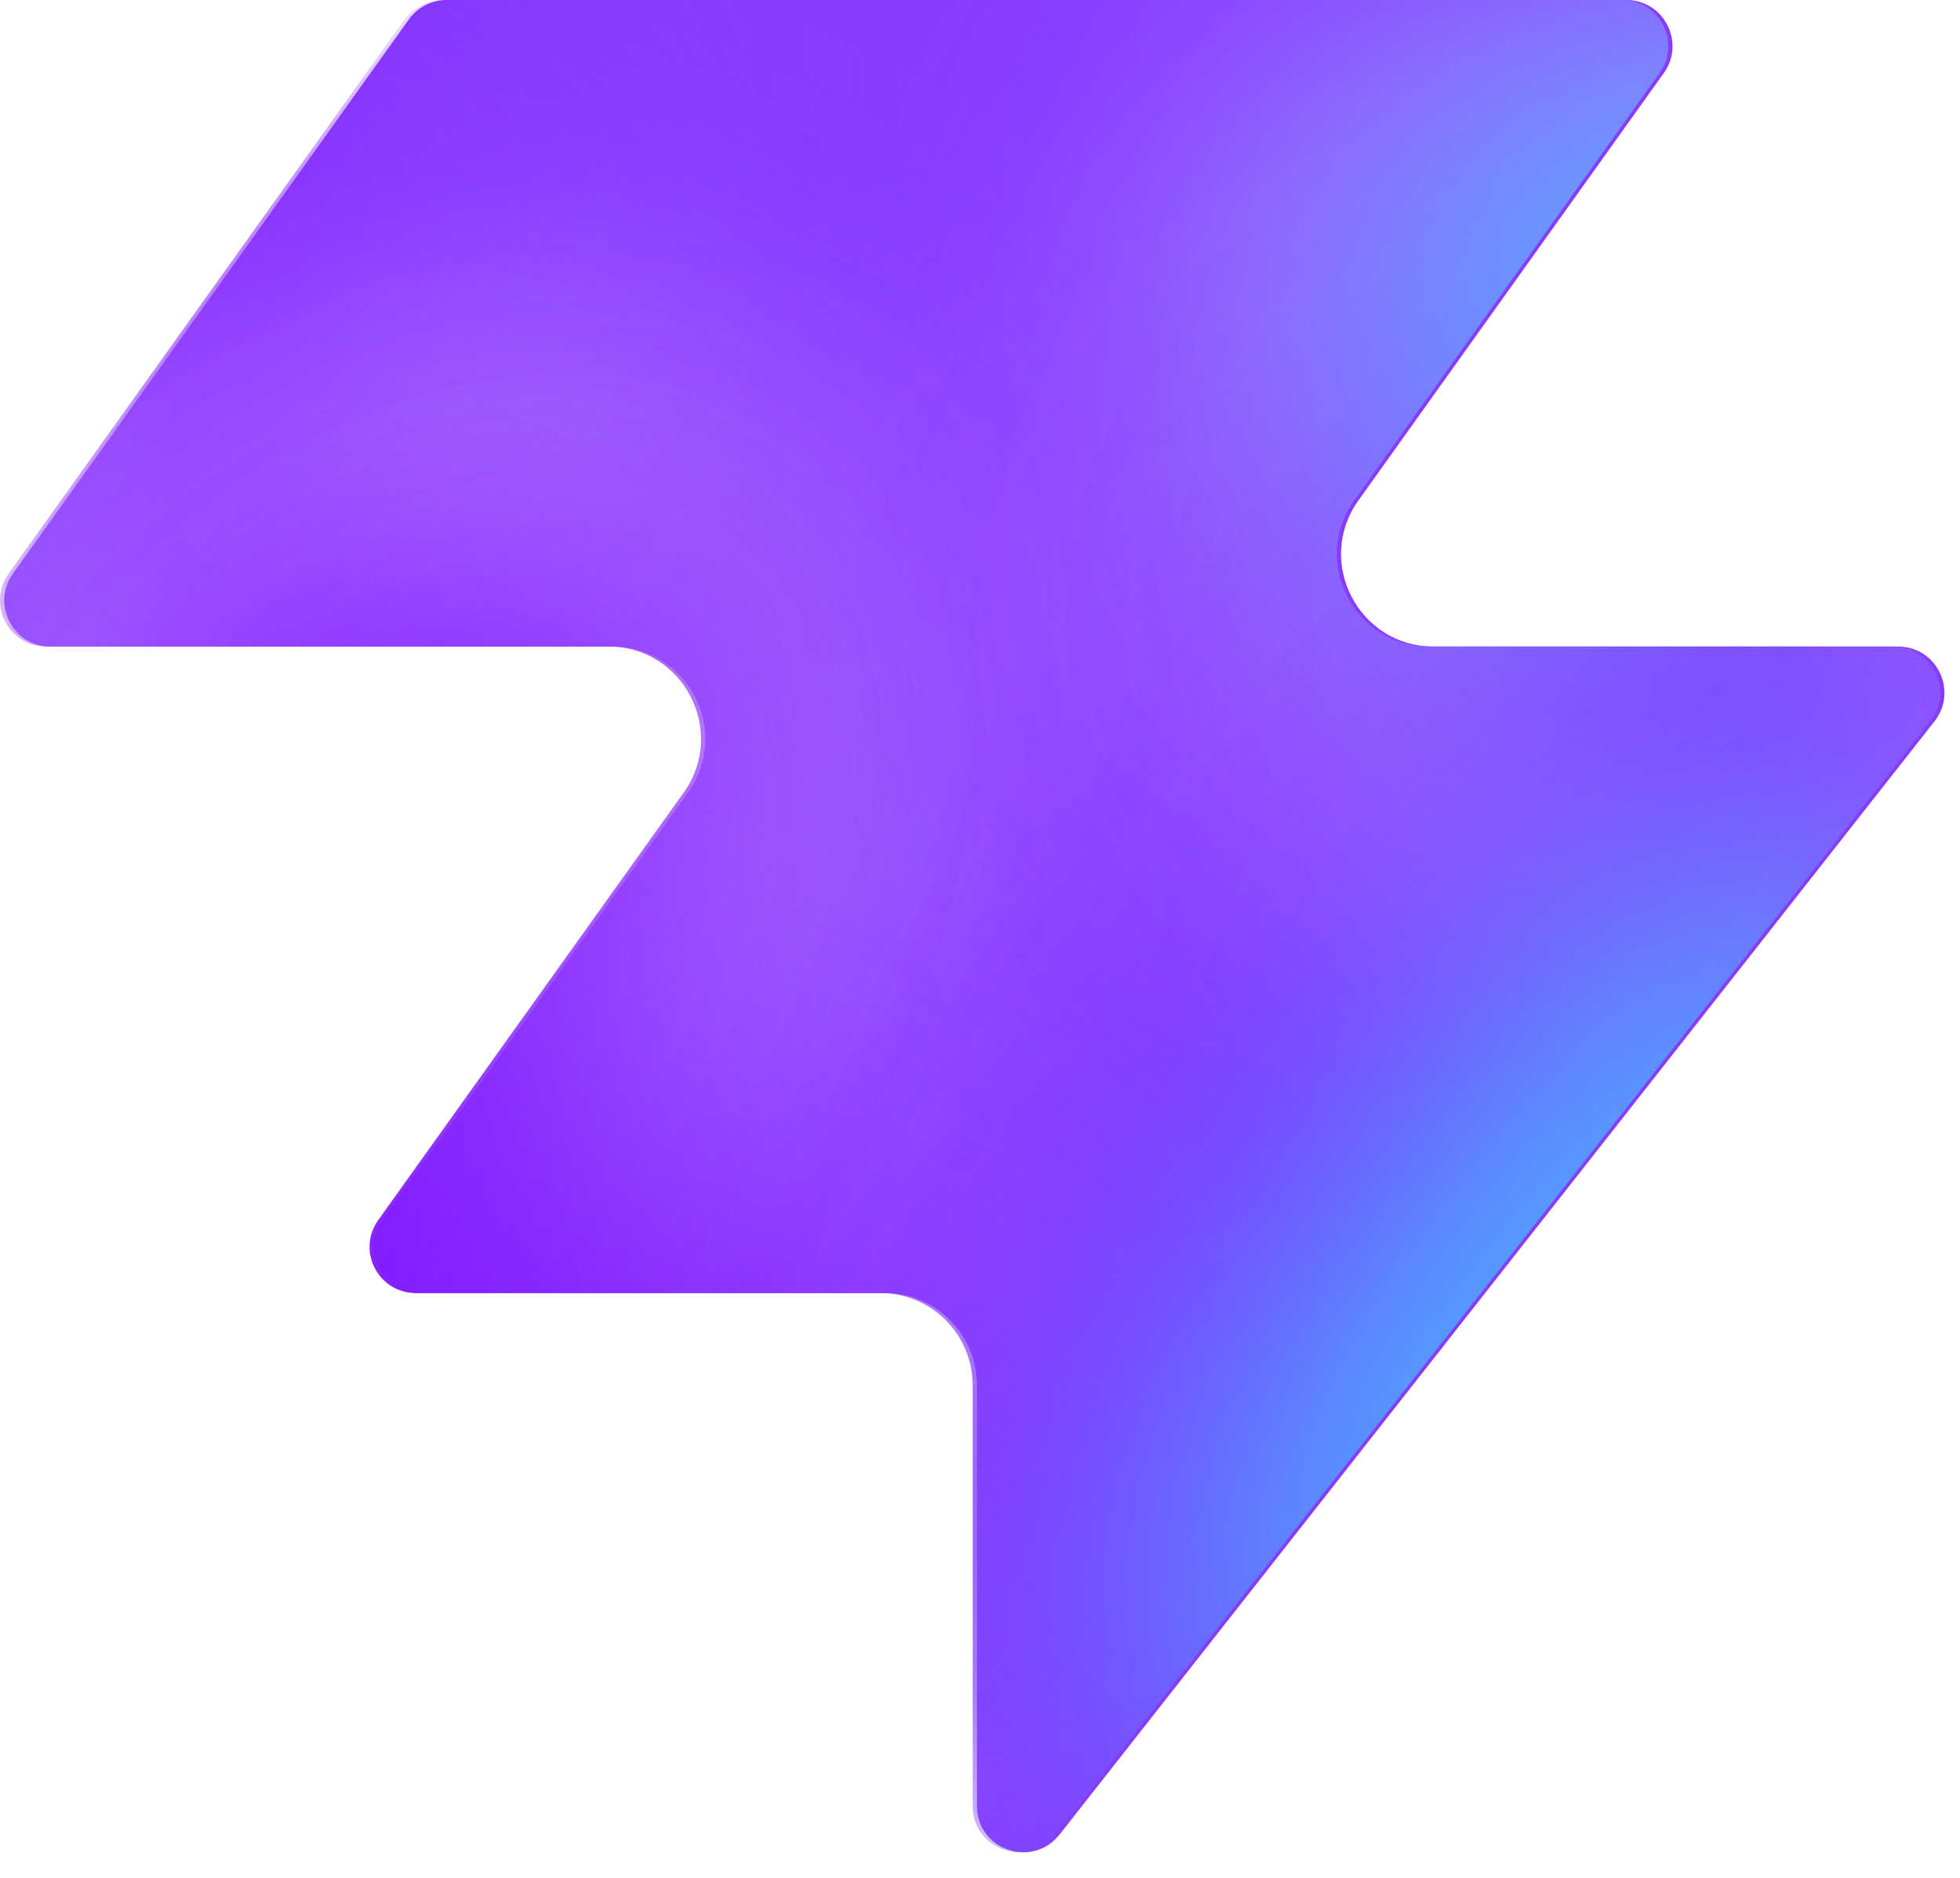
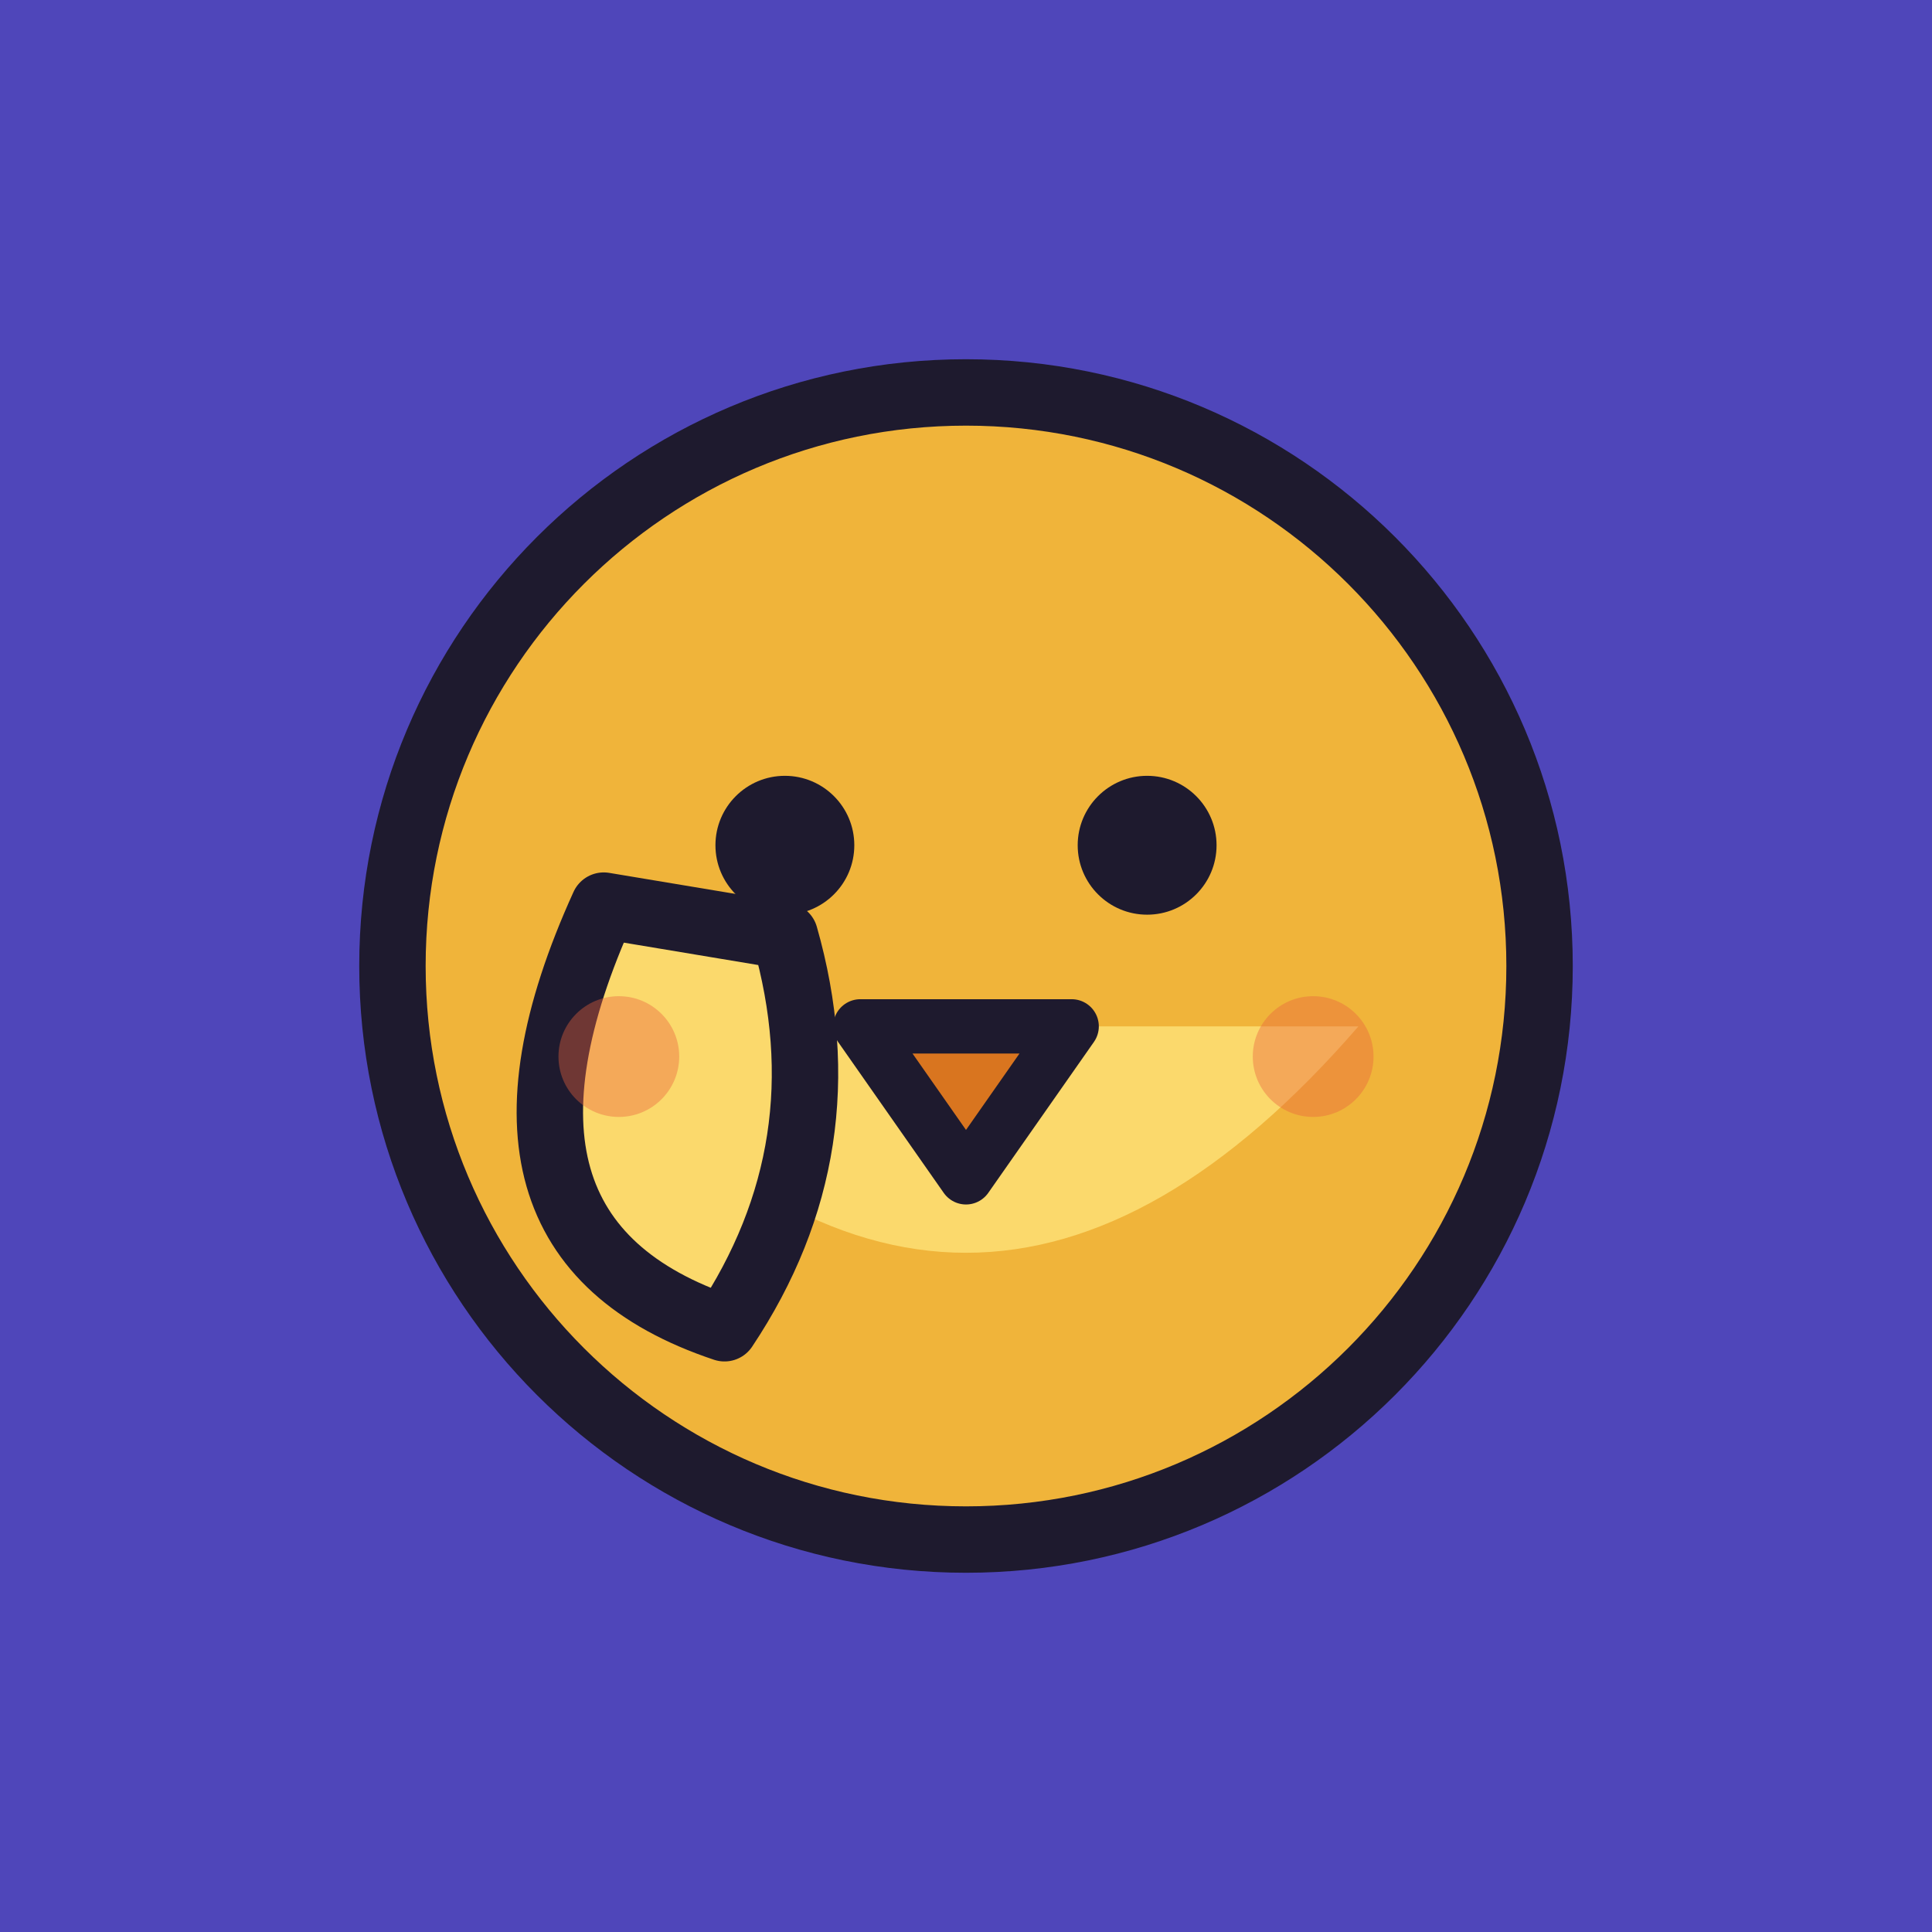
- <svg xmlns="http://www.w3.org/2000/svg" width="48" height="46" fill="none" viewBox="0 0 48 46">
-   <path fill="#863bff" d="M25.946 44.938c-.664.845-2.021.375-2.021-.698V33.937a2.26 2.26 0 0 0-2.262-2.262H10.287c-.92 0-1.456-1.04-.92-1.788l7.48-10.471c1.07-1.497 0-3.578-1.842-3.578H1.237c-.92 0-1.456-1.04-.92-1.788L10.013.474c.214-.297.556-.474.92-.474h28.894c.92 0 1.456 1.04.92 1.788l-7.48 10.471c-1.07 1.498 0 3.579 1.842 3.579h11.377c.943 0 1.473 1.088.89 1.83L25.947 44.94z" style="fill:#863bff;fill:color(display-p3 .525 .23 1);fill-opacity:1" />
-   <mask id="a" width="48" height="46" x="0" y="0" maskUnits="userSpaceOnUse" style="mask-type:alpha">
-     <path fill="#000" d="M25.842 44.938c-.664.844-2.021.375-2.021-.698V33.937a2.26 2.26 0 0 0-2.262-2.262H10.183c-.92 0-1.456-1.04-.92-1.788l7.48-10.471c1.07-1.498 0-3.579-1.842-3.579H1.133c-.92 0-1.456-1.04-.92-1.787L9.91.473c.214-.297.556-.474.92-.474h28.894c.92 0 1.456 1.04.92 1.788l-7.48 10.471c-1.07 1.498 0 3.578 1.842 3.578h11.377c.943 0 1.473 1.088.89 1.832L25.843 44.94z" style="fill:#000;fill-opacity:1" />
-   </mask>
-   <g mask="url(#a)">
-     <g filter="url(#b)">
-       <ellipse cx="5.508" cy="14.704" fill="#ede6ff" rx="5.508" ry="14.704" style="fill:#ede6ff;fill:color(display-p3 .927 .903 1);fill-opacity:1" transform="matrix(.00324 1 1 -.00324 -4.47 31.516)" />
-     </g>
-     <g filter="url(#c)">
-       <ellipse cx="10.399" cy="29.851" fill="#ede6ff" rx="10.399" ry="29.851" style="fill:#ede6ff;fill:color(display-p3 .927 .903 1);fill-opacity:1" transform="matrix(.00324 1 1 -.00324 -39.328 7.883)" />
-     </g>
-     <g filter="url(#d)">
-       <ellipse cx="5.508" cy="30.487" fill="#7e14ff" rx="5.508" ry="30.487" style="fill:#7e14ff;fill:color(display-p3 .492 .077 1);fill-opacity:1" transform="rotate(89.814 -25.913 -14.639)scale(1 -1)" />
-     </g>
-     <g filter="url(#e)">
-       <ellipse cx="5.508" cy="30.599" fill="#7e14ff" rx="5.508" ry="30.599" style="fill:#7e14ff;fill:color(display-p3 .492 .077 1);fill-opacity:1" transform="rotate(89.814 -32.644 -3.334)scale(1 -1)" />
-     </g>
-     <g filter="url(#f)">
-       <ellipse cx="5.508" cy="30.599" fill="#7e14ff" rx="5.508" ry="30.599" style="fill:#7e14ff;fill:color(display-p3 .492 .077 1);fill-opacity:1" transform="matrix(.00324 1 1 -.00324 -34.34 30.47)" />
-     </g>
-     <g filter="url(#g)">
-       <ellipse cx="14.072" cy="22.078" fill="#ede6ff" rx="14.072" ry="22.078" style="fill:#ede6ff;fill:color(display-p3 .927 .903 1);fill-opacity:1" transform="rotate(93.35 24.506 48.493)scale(-1 1)" />
-     </g>
-     <g filter="url(#h)">
-       <ellipse cx="3.47" cy="21.501" fill="#7e14ff" rx="3.47" ry="21.501" style="fill:#7e14ff;fill:color(display-p3 .492 .077 1);fill-opacity:1" transform="rotate(89.009 28.708 47.59)scale(-1 1)" />
-     </g>
-     <g filter="url(#i)">
-       <ellipse cx="3.47" cy="21.501" fill="#7e14ff" rx="3.47" ry="21.501" style="fill:#7e14ff;fill:color(display-p3 .492 .077 1);fill-opacity:1" transform="rotate(89.009 28.708 47.59)scale(-1 1)" />
-     </g>
-     <g filter="url(#j)">
-       <ellipse cx=".387" cy="8.972" fill="#7e14ff" rx="4.407" ry="29.108" style="fill:#7e14ff;fill:color(display-p3 .492 .077 1);fill-opacity:1" transform="rotate(39.51 .387 8.972)" />
-     </g>
-     <g filter="url(#k)">
-       <ellipse cx="47.523" cy="-6.092" fill="#7e14ff" rx="4.407" ry="29.108" style="fill:#7e14ff;fill:color(display-p3 .492 .077 1);fill-opacity:1" transform="rotate(37.892 47.523 -6.092)" />
-     </g>
-     <g filter="url(#l)">
-       <ellipse cx="41.412" cy="6.333" fill="#47bfff" rx="5.971" ry="9.665" style="fill:#47bfff;fill:color(display-p3 .28 .748 1);fill-opacity:1" transform="rotate(37.892 41.412 6.333)" />
-     </g>
-     <g filter="url(#m)">
-       <ellipse cx="-1.879" cy="38.332" fill="#7e14ff" rx="4.407" ry="29.108" style="fill:#7e14ff;fill:color(display-p3 .492 .077 1);fill-opacity:1" transform="rotate(37.892 -1.88 38.332)" />
-     </g>
-     <g filter="url(#n)">
-       <ellipse cx="-1.879" cy="38.332" fill="#7e14ff" rx="4.407" ry="29.108" style="fill:#7e14ff;fill:color(display-p3 .492 .077 1);fill-opacity:1" transform="rotate(37.892 -1.88 38.332)" />
-     </g>
-     <g filter="url(#o)">
-       <ellipse cx="35.651" cy="29.907" fill="#7e14ff" rx="4.407" ry="29.108" style="fill:#7e14ff;fill:color(display-p3 .492 .077 1);fill-opacity:1" transform="rotate(37.892 35.651 29.907)" />
-     </g>
-     <g filter="url(#p)">
-       <ellipse cx="38.418" cy="32.4" fill="#47bfff" rx="5.971" ry="15.297" style="fill:#47bfff;fill:color(display-p3 .28 .748 1);fill-opacity:1" transform="rotate(37.892 38.418 32.4)" />
-     </g>
+ <svg xmlns="http://www.w3.org/2000/svg" viewBox="0 0 64 64" width="64" height="64">
+   <rect width="64" height="64" fill="#4F46BA" />
+   <g stroke="#1E1A2E" stroke-width="2.2" stroke-linejoin="round">
+     <circle cx="32" cy="32" r="19" fill="#F0B43A" />
+     <path d="M19 34 Q 32 49 45 34" fill="#FBD96C" stroke="none" />
+     <path d="M20 30 Q 15 41 24 44 Q 28 38 26 31 Z" fill="#FBD96C" />
+     <circle cx="20.5" cy="35" r="2" fill="#E8623D" opacity="0.4" stroke="none" />
+     <circle cx="43.5" cy="35" r="2" fill="#E8623D" opacity="0.4" stroke="none" />
+     <circle cx="26" cy="28" r="2.3" fill="#1E1A2E" stroke="none" />
+     <circle cx="38" cy="28" r="2.3" fill="#1E1A2E" stroke="none" />
+     <path d="M28.5 34 L 35.5 34 L 32 39 Z" fill="#D9751F" stroke-width="1.8" />
  </g>
-   <defs>
-     <filter id="b" width="60.045" height="41.654" x="-19.77" y="16.149" color-interpolation-filters="sRGB" filterUnits="userSpaceOnUse">
-       <feFlood flood-opacity="0" result="BackgroundImageFix" />
-       <feBlend in="SourceGraphic" in2="BackgroundImageFix" result="shape" />
-       <feGaussianBlur result="effect1_foregroundBlur_2002_17158" stdDeviation="7.659" />
-     </filter>
-     <filter id="c" width="90.34" height="51.437" x="-54.613" y="-7.533" color-interpolation-filters="sRGB" filterUnits="userSpaceOnUse">
-       <feFlood flood-opacity="0" result="BackgroundImageFix" />
-       <feBlend in="SourceGraphic" in2="BackgroundImageFix" result="shape" />
-       <feGaussianBlur result="effect1_foregroundBlur_2002_17158" stdDeviation="7.659" />
-     </filter>
-     <filter id="d" width="79.355" height="29.4" x="-49.64" y="2.03" color-interpolation-filters="sRGB" filterUnits="userSpaceOnUse">
-       <feFlood flood-opacity="0" result="BackgroundImageFix" />
-       <feBlend in="SourceGraphic" in2="BackgroundImageFix" result="shape" />
-       <feGaussianBlur result="effect1_foregroundBlur_2002_17158" stdDeviation="4.596" />
-     </filter>
-     <filter id="e" width="79.579" height="29.4" x="-45.045" y="20.029" color-interpolation-filters="sRGB" filterUnits="userSpaceOnUse">
-       <feFlood flood-opacity="0" result="BackgroundImageFix" />
-       <feBlend in="SourceGraphic" in2="BackgroundImageFix" result="shape" />
-       <feGaussianBlur result="effect1_foregroundBlur_2002_17158" stdDeviation="4.596" />
-     </filter>
-     <filter id="f" width="79.579" height="29.4" x="-43.513" y="21.178" color-interpolation-filters="sRGB" filterUnits="userSpaceOnUse">
-       <feFlood flood-opacity="0" result="BackgroundImageFix" />
-       <feBlend in="SourceGraphic" in2="BackgroundImageFix" result="shape" />
-       <feGaussianBlur result="effect1_foregroundBlur_2002_17158" stdDeviation="4.596" />
-     </filter>
-     <filter id="g" width="74.749" height="58.852" x="15.756" y="-17.901" color-interpolation-filters="sRGB" filterUnits="userSpaceOnUse">
-       <feFlood flood-opacity="0" result="BackgroundImageFix" />
-       <feBlend in="SourceGraphic" in2="BackgroundImageFix" result="shape" />
-       <feGaussianBlur result="effect1_foregroundBlur_2002_17158" stdDeviation="7.659" />
-     </filter>
-     <filter id="h" width="61.377" height="25.362" x="23.548" y="2.284" color-interpolation-filters="sRGB" filterUnits="userSpaceOnUse">
-       <feFlood flood-opacity="0" result="BackgroundImageFix" />
-       <feBlend in="SourceGraphic" in2="BackgroundImageFix" result="shape" />
-       <feGaussianBlur result="effect1_foregroundBlur_2002_17158" stdDeviation="4.596" />
-     </filter>
-     <filter id="i" width="61.377" height="25.362" x="23.548" y="2.284" color-interpolation-filters="sRGB" filterUnits="userSpaceOnUse">
-       <feFlood flood-opacity="0" result="BackgroundImageFix" />
-       <feBlend in="SourceGraphic" in2="BackgroundImageFix" result="shape" />
-       <feGaussianBlur result="effect1_foregroundBlur_2002_17158" stdDeviation="4.596" />
-     </filter>
-     <filter id="j" width="56.045" height="63.649" x="-27.636" y="-22.853" color-interpolation-filters="sRGB" filterUnits="userSpaceOnUse">
-       <feFlood flood-opacity="0" result="BackgroundImageFix" />
-       <feBlend in="SourceGraphic" in2="BackgroundImageFix" result="shape" />
-       <feGaussianBlur result="effect1_foregroundBlur_2002_17158" stdDeviation="4.596" />
-     </filter>
-     <filter id="k" width="54.814" height="64.646" x="20.116" y="-38.415" color-interpolation-filters="sRGB" filterUnits="userSpaceOnUse">
-       <feFlood flood-opacity="0" result="BackgroundImageFix" />
-       <feBlend in="SourceGraphic" in2="BackgroundImageFix" result="shape" />
-       <feGaussianBlur result="effect1_foregroundBlur_2002_17158" stdDeviation="4.596" />
-     </filter>
-     <filter id="l" width="33.541" height="35.313" x="24.641" y="-11.323" color-interpolation-filters="sRGB" filterUnits="userSpaceOnUse">
-       <feFlood flood-opacity="0" result="BackgroundImageFix" />
-       <feBlend in="SourceGraphic" in2="BackgroundImageFix" result="shape" />
-       <feGaussianBlur result="effect1_foregroundBlur_2002_17158" stdDeviation="4.596" />
-     </filter>
-     <filter id="m" width="54.814" height="64.646" x="-29.286" y="6.009" color-interpolation-filters="sRGB" filterUnits="userSpaceOnUse">
-       <feFlood flood-opacity="0" result="BackgroundImageFix" />
-       <feBlend in="SourceGraphic" in2="BackgroundImageFix" result="shape" />
-       <feGaussianBlur result="effect1_foregroundBlur_2002_17158" stdDeviation="4.596" />
-     </filter>
-     <filter id="n" width="54.814" height="64.646" x="-29.286" y="6.009" color-interpolation-filters="sRGB" filterUnits="userSpaceOnUse">
-       <feFlood flood-opacity="0" result="BackgroundImageFix" />
-       <feBlend in="SourceGraphic" in2="BackgroundImageFix" result="shape" />
-       <feGaussianBlur result="effect1_foregroundBlur_2002_17158" stdDeviation="4.596" />
-     </filter>
-     <filter id="o" width="54.814" height="64.646" x="8.244" y="-2.416" color-interpolation-filters="sRGB" filterUnits="userSpaceOnUse">
-       <feFlood flood-opacity="0" result="BackgroundImageFix" />
-       <feBlend in="SourceGraphic" in2="BackgroundImageFix" result="shape" />
-       <feGaussianBlur result="effect1_foregroundBlur_2002_17158" stdDeviation="4.596" />
-     </filter>
-     <filter id="p" width="39.409" height="43.623" x="18.713" y="10.588" color-interpolation-filters="sRGB" filterUnits="userSpaceOnUse">
-       <feFlood flood-opacity="0" result="BackgroundImageFix" />
-       <feBlend in="SourceGraphic" in2="BackgroundImageFix" result="shape" />
-       <feGaussianBlur result="effect1_foregroundBlur_2002_17158" stdDeviation="4.596" />
-     </filter>
-   </defs>
</svg>
